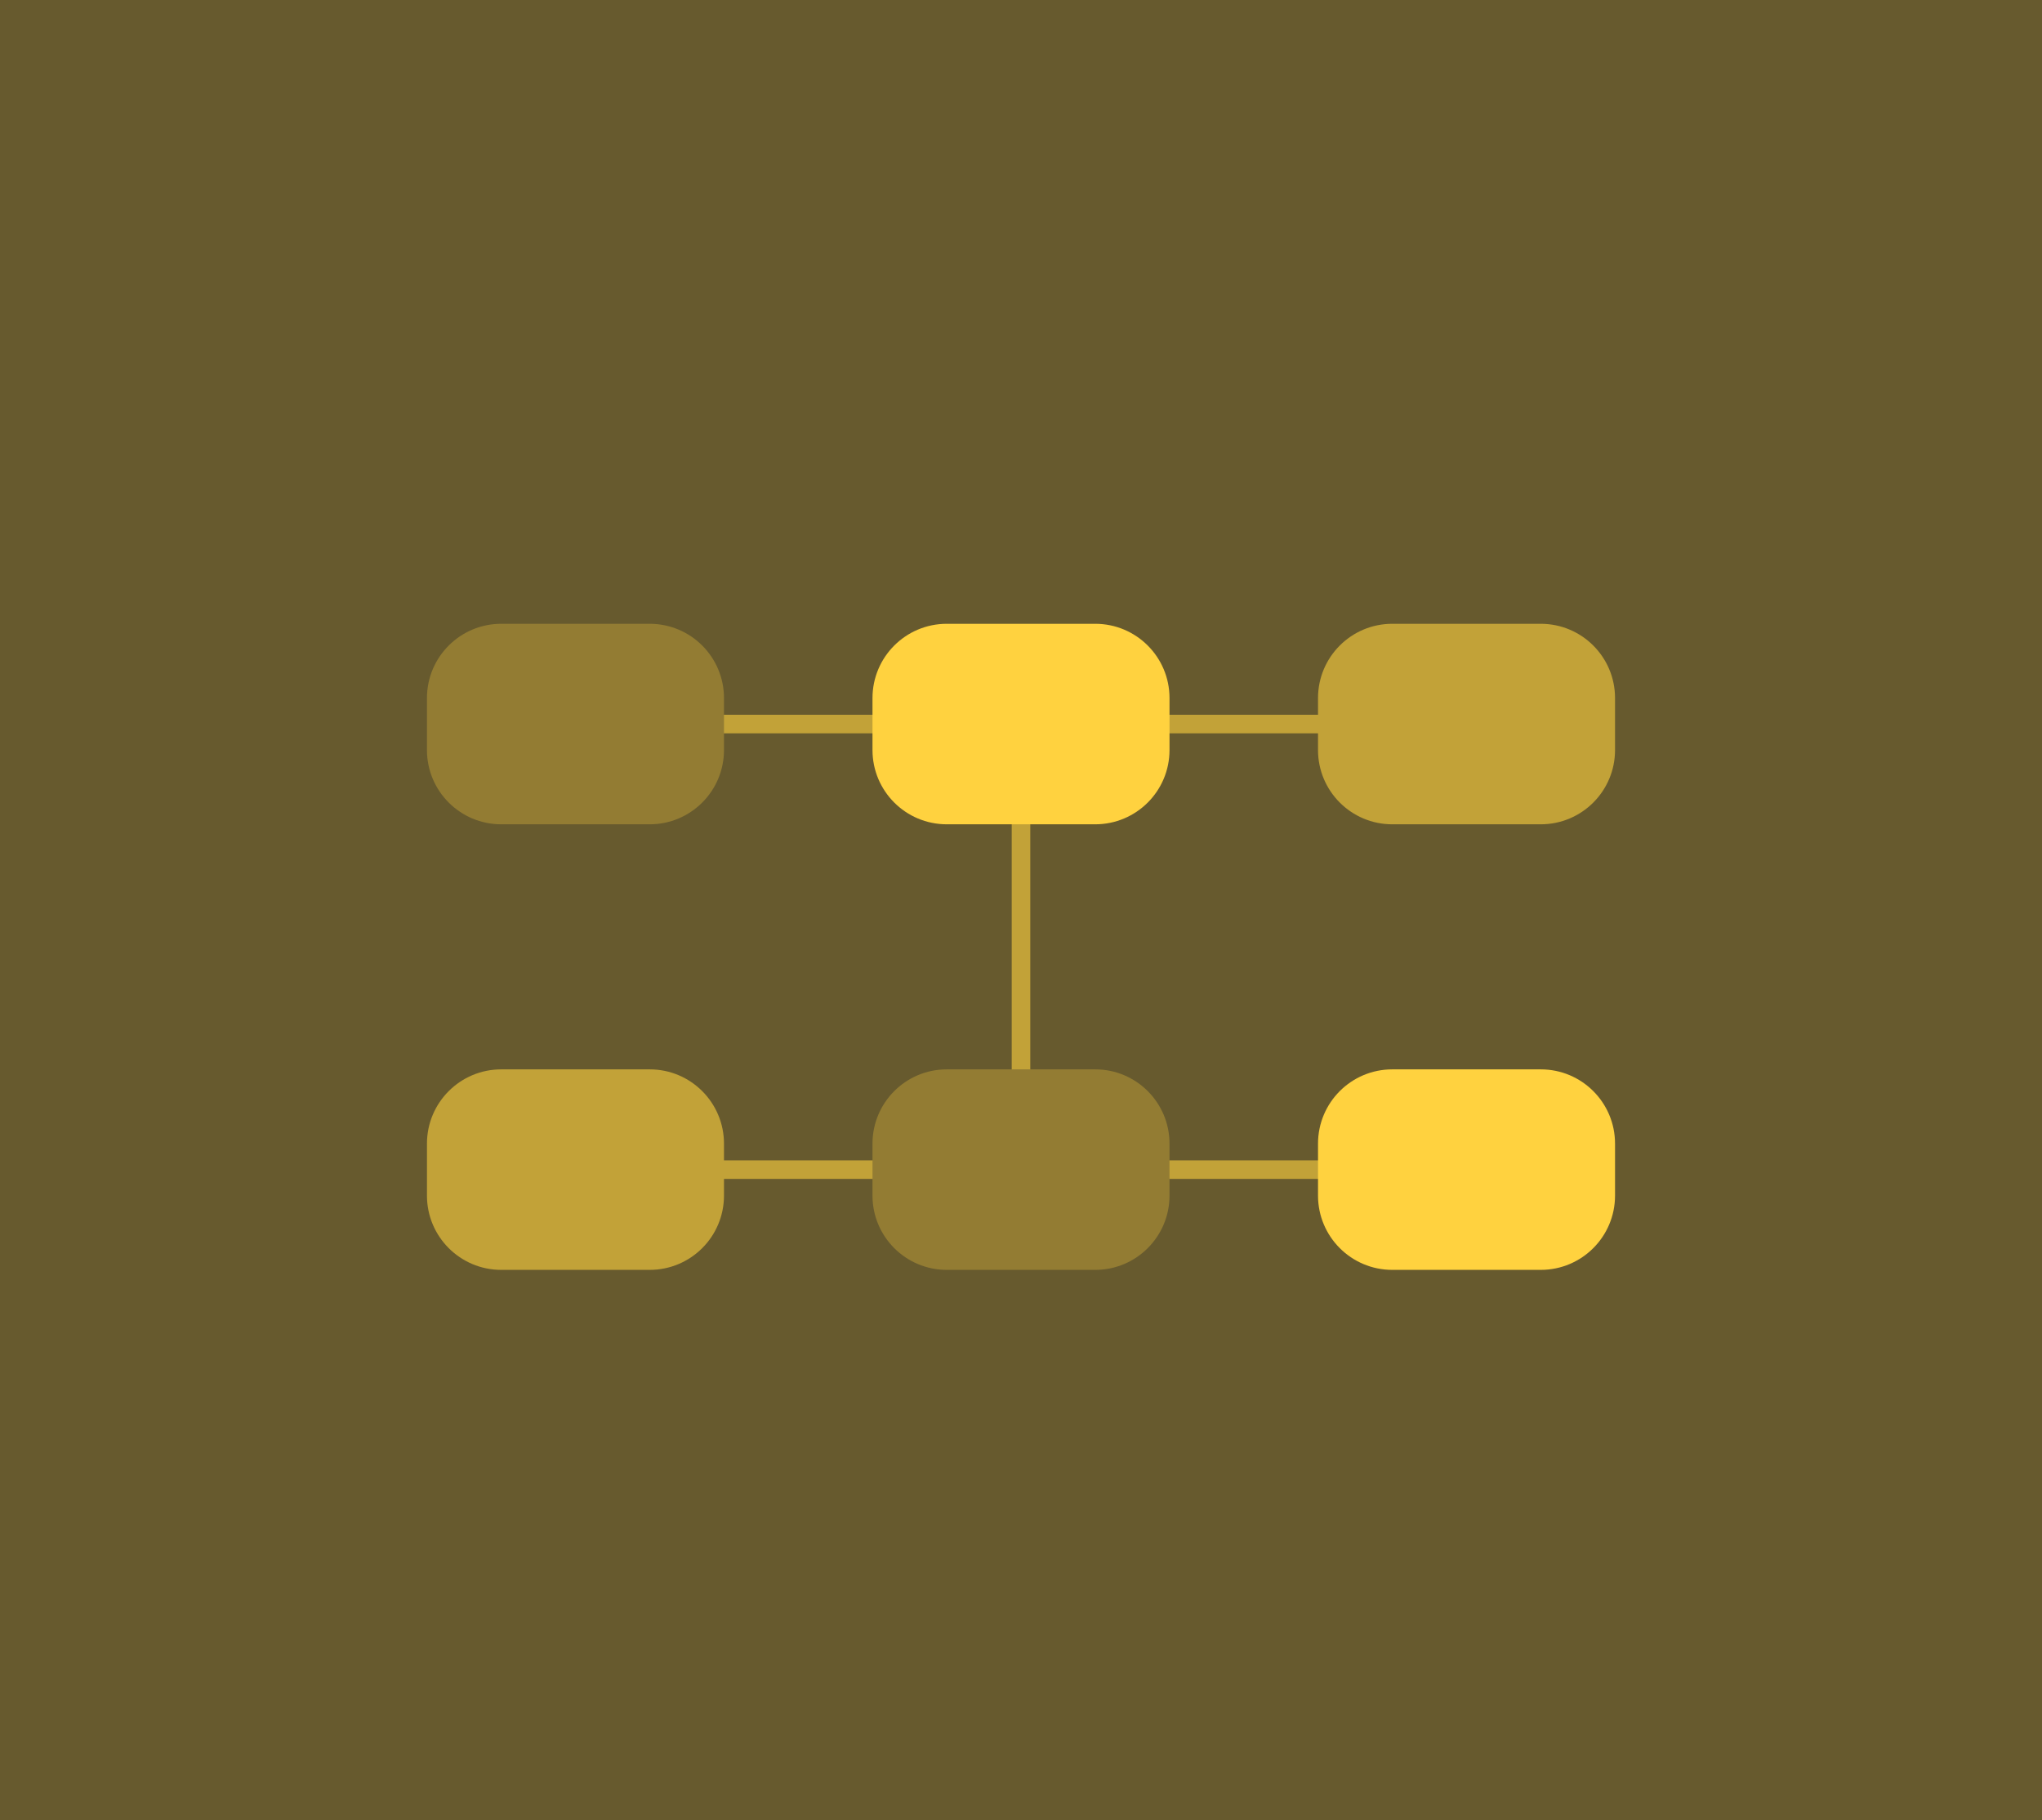
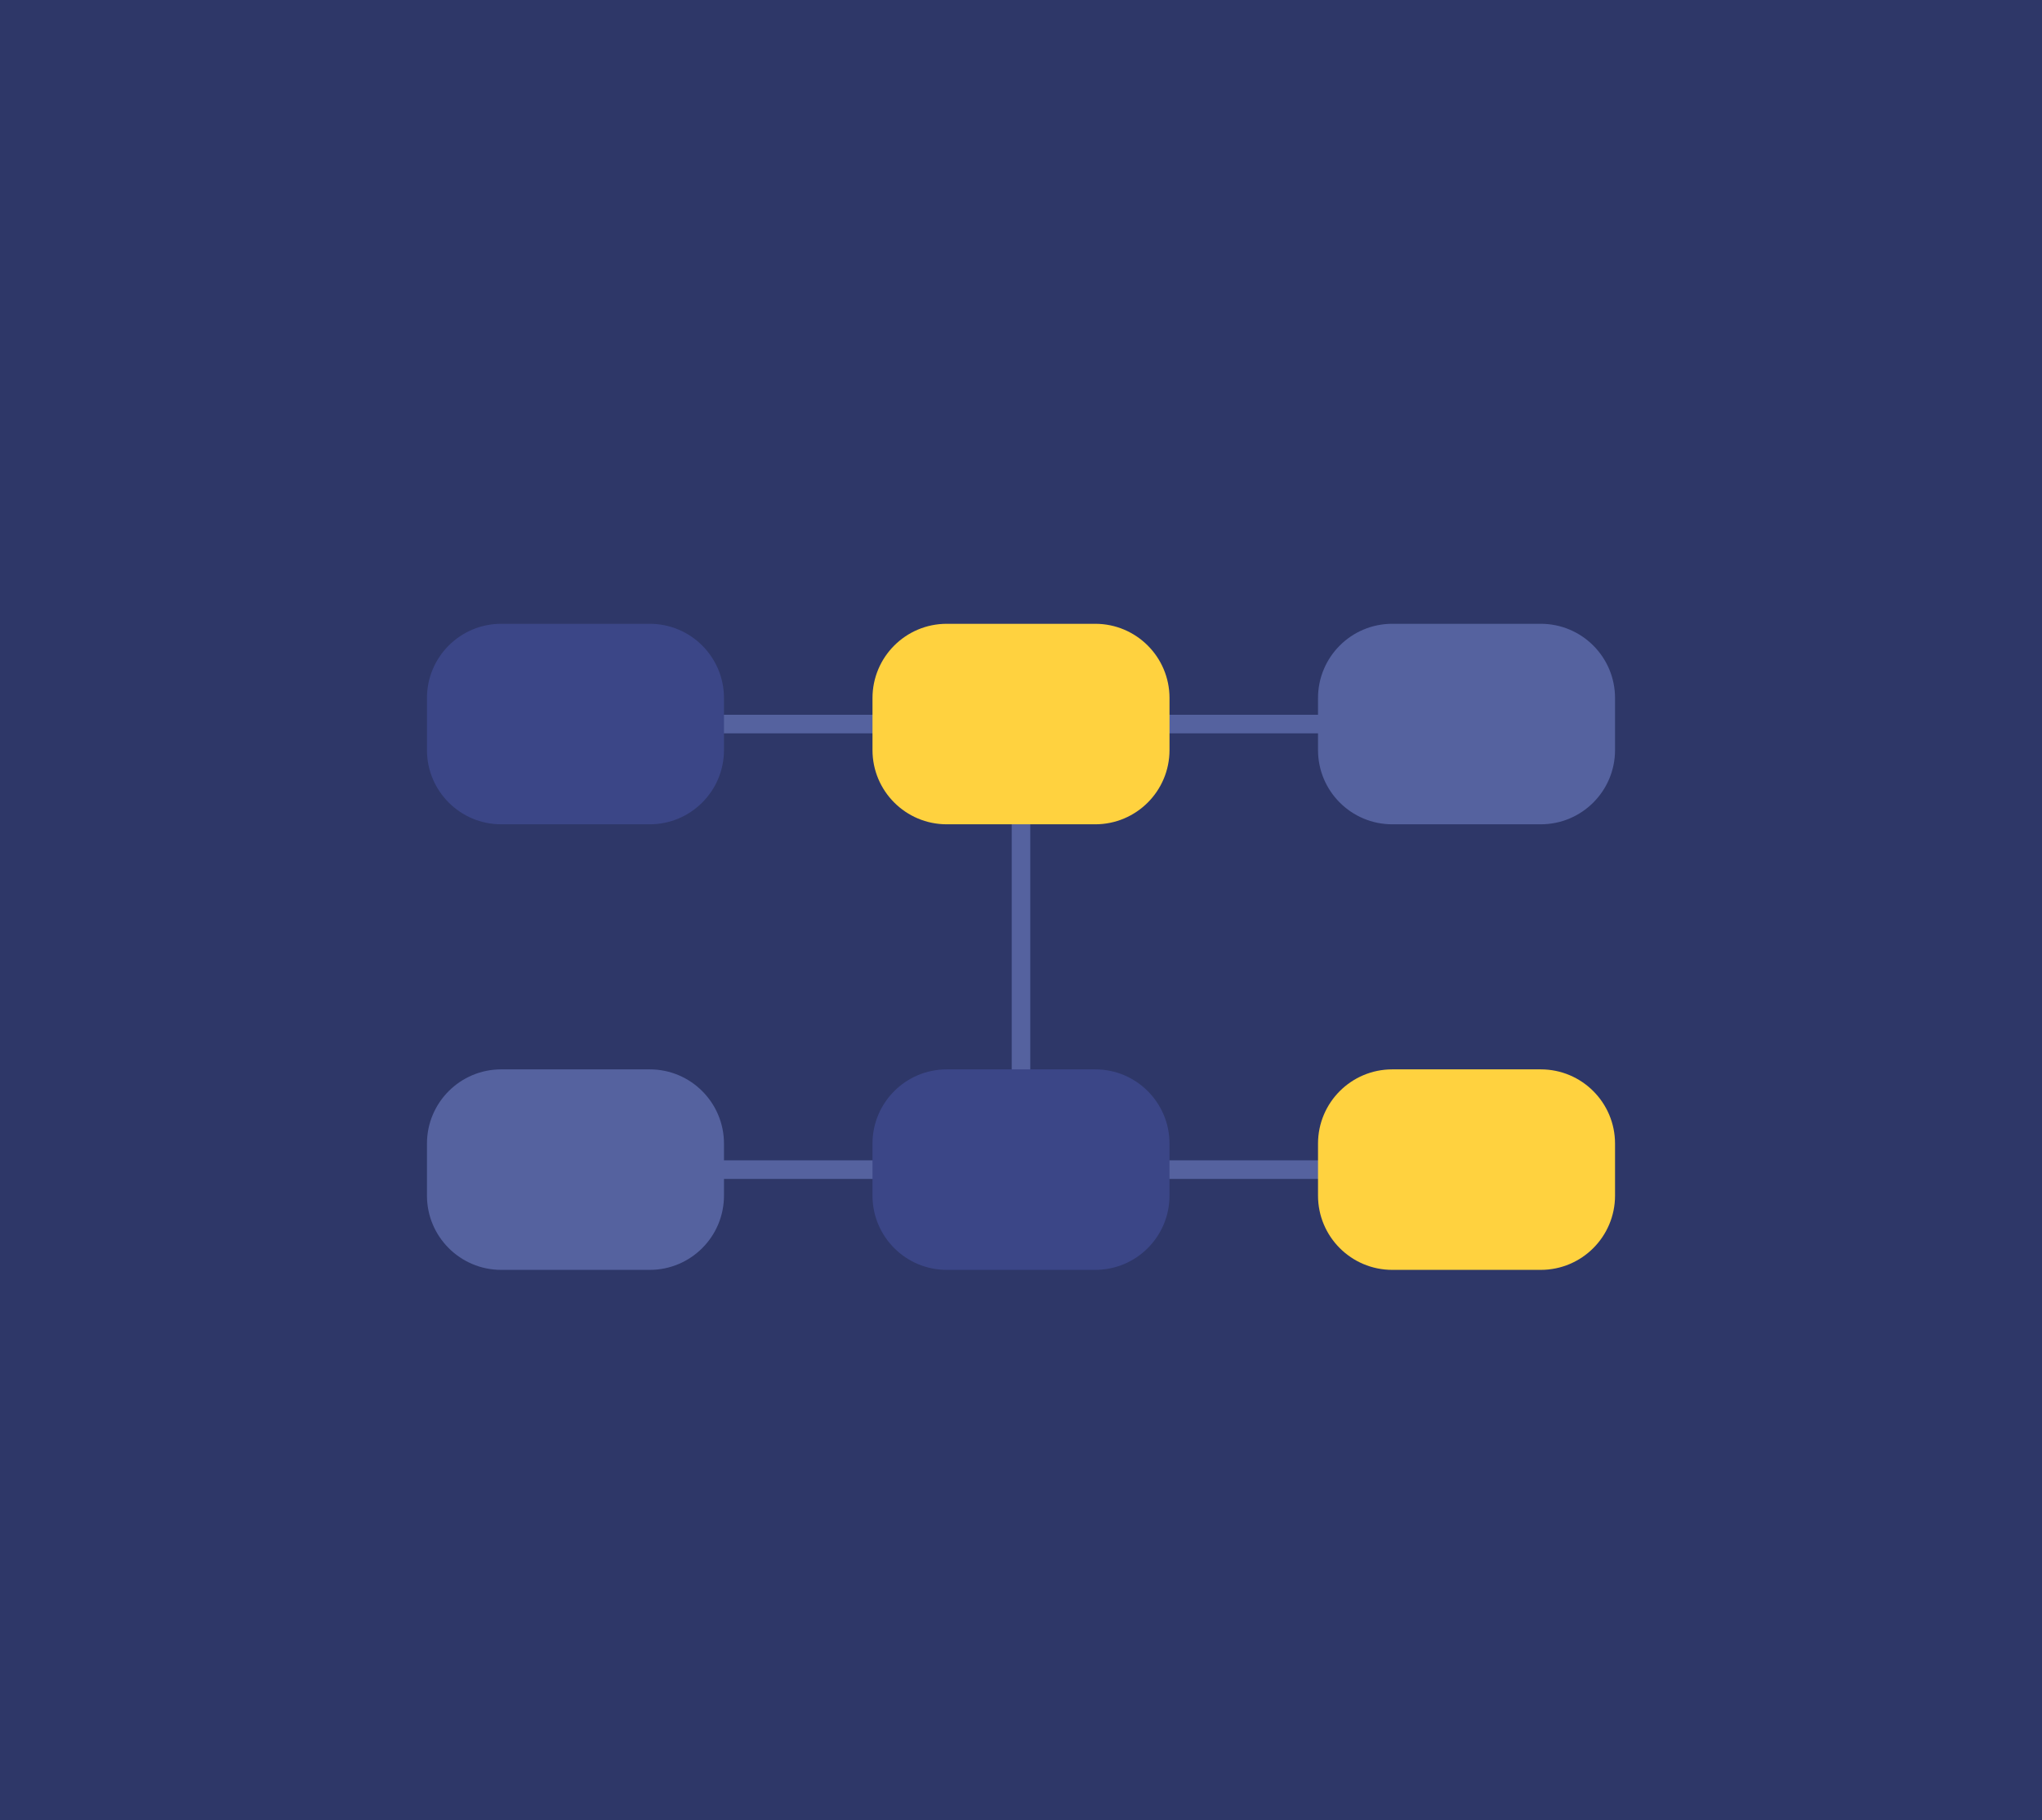
<svg xmlns="http://www.w3.org/2000/svg" viewBox="250 70 1100 980" preserveAspectRatio="xMidYMid meet">
-   <rect x="-4000" y="-4000" width="9600" height="9000" fill="#675a2e" />
-   <path d="M560 460H1040M800 460V700M560 700H1040" stroke="#c2a238" stroke-width="10" stroke-linecap="round" />
-   <rect x="480" y="406" width="160" height="108" rx="40" fill="#937c33" />
+   <rect x="-4000" y="-4000" width="9600" height="9000" fill="#2e3768" />
+   <path d="M560 460H1040M800 460V700M560 700H1040" stroke="#55629f" stroke-width="10" stroke-linecap="round" />
+   <rect x="480" y="406" width="160" height="108" rx="40" fill="#3b4687" />
  <rect x="720" y="406" width="160" height="108" rx="40" fill="#FFD23F" />
-   <rect x="960" y="406" width="160" height="108" rx="40" fill="#c2a238" />
-   <rect x="480" y="646" width="160" height="108" rx="40" fill="#c2a238" />
-   <rect x="720" y="646" width="160" height="108" rx="40" fill="#937c33" />
+   <rect x="960" y="406" width="160" height="108" rx="40" fill="#55629f" />
+   <rect x="480" y="646" width="160" height="108" rx="40" fill="#55629f" />
+   <rect x="720" y="646" width="160" height="108" rx="40" fill="#3b4687" />
  <rect x="960" y="646" width="160" height="108" rx="40" fill="#FFD23F" />
</svg>
